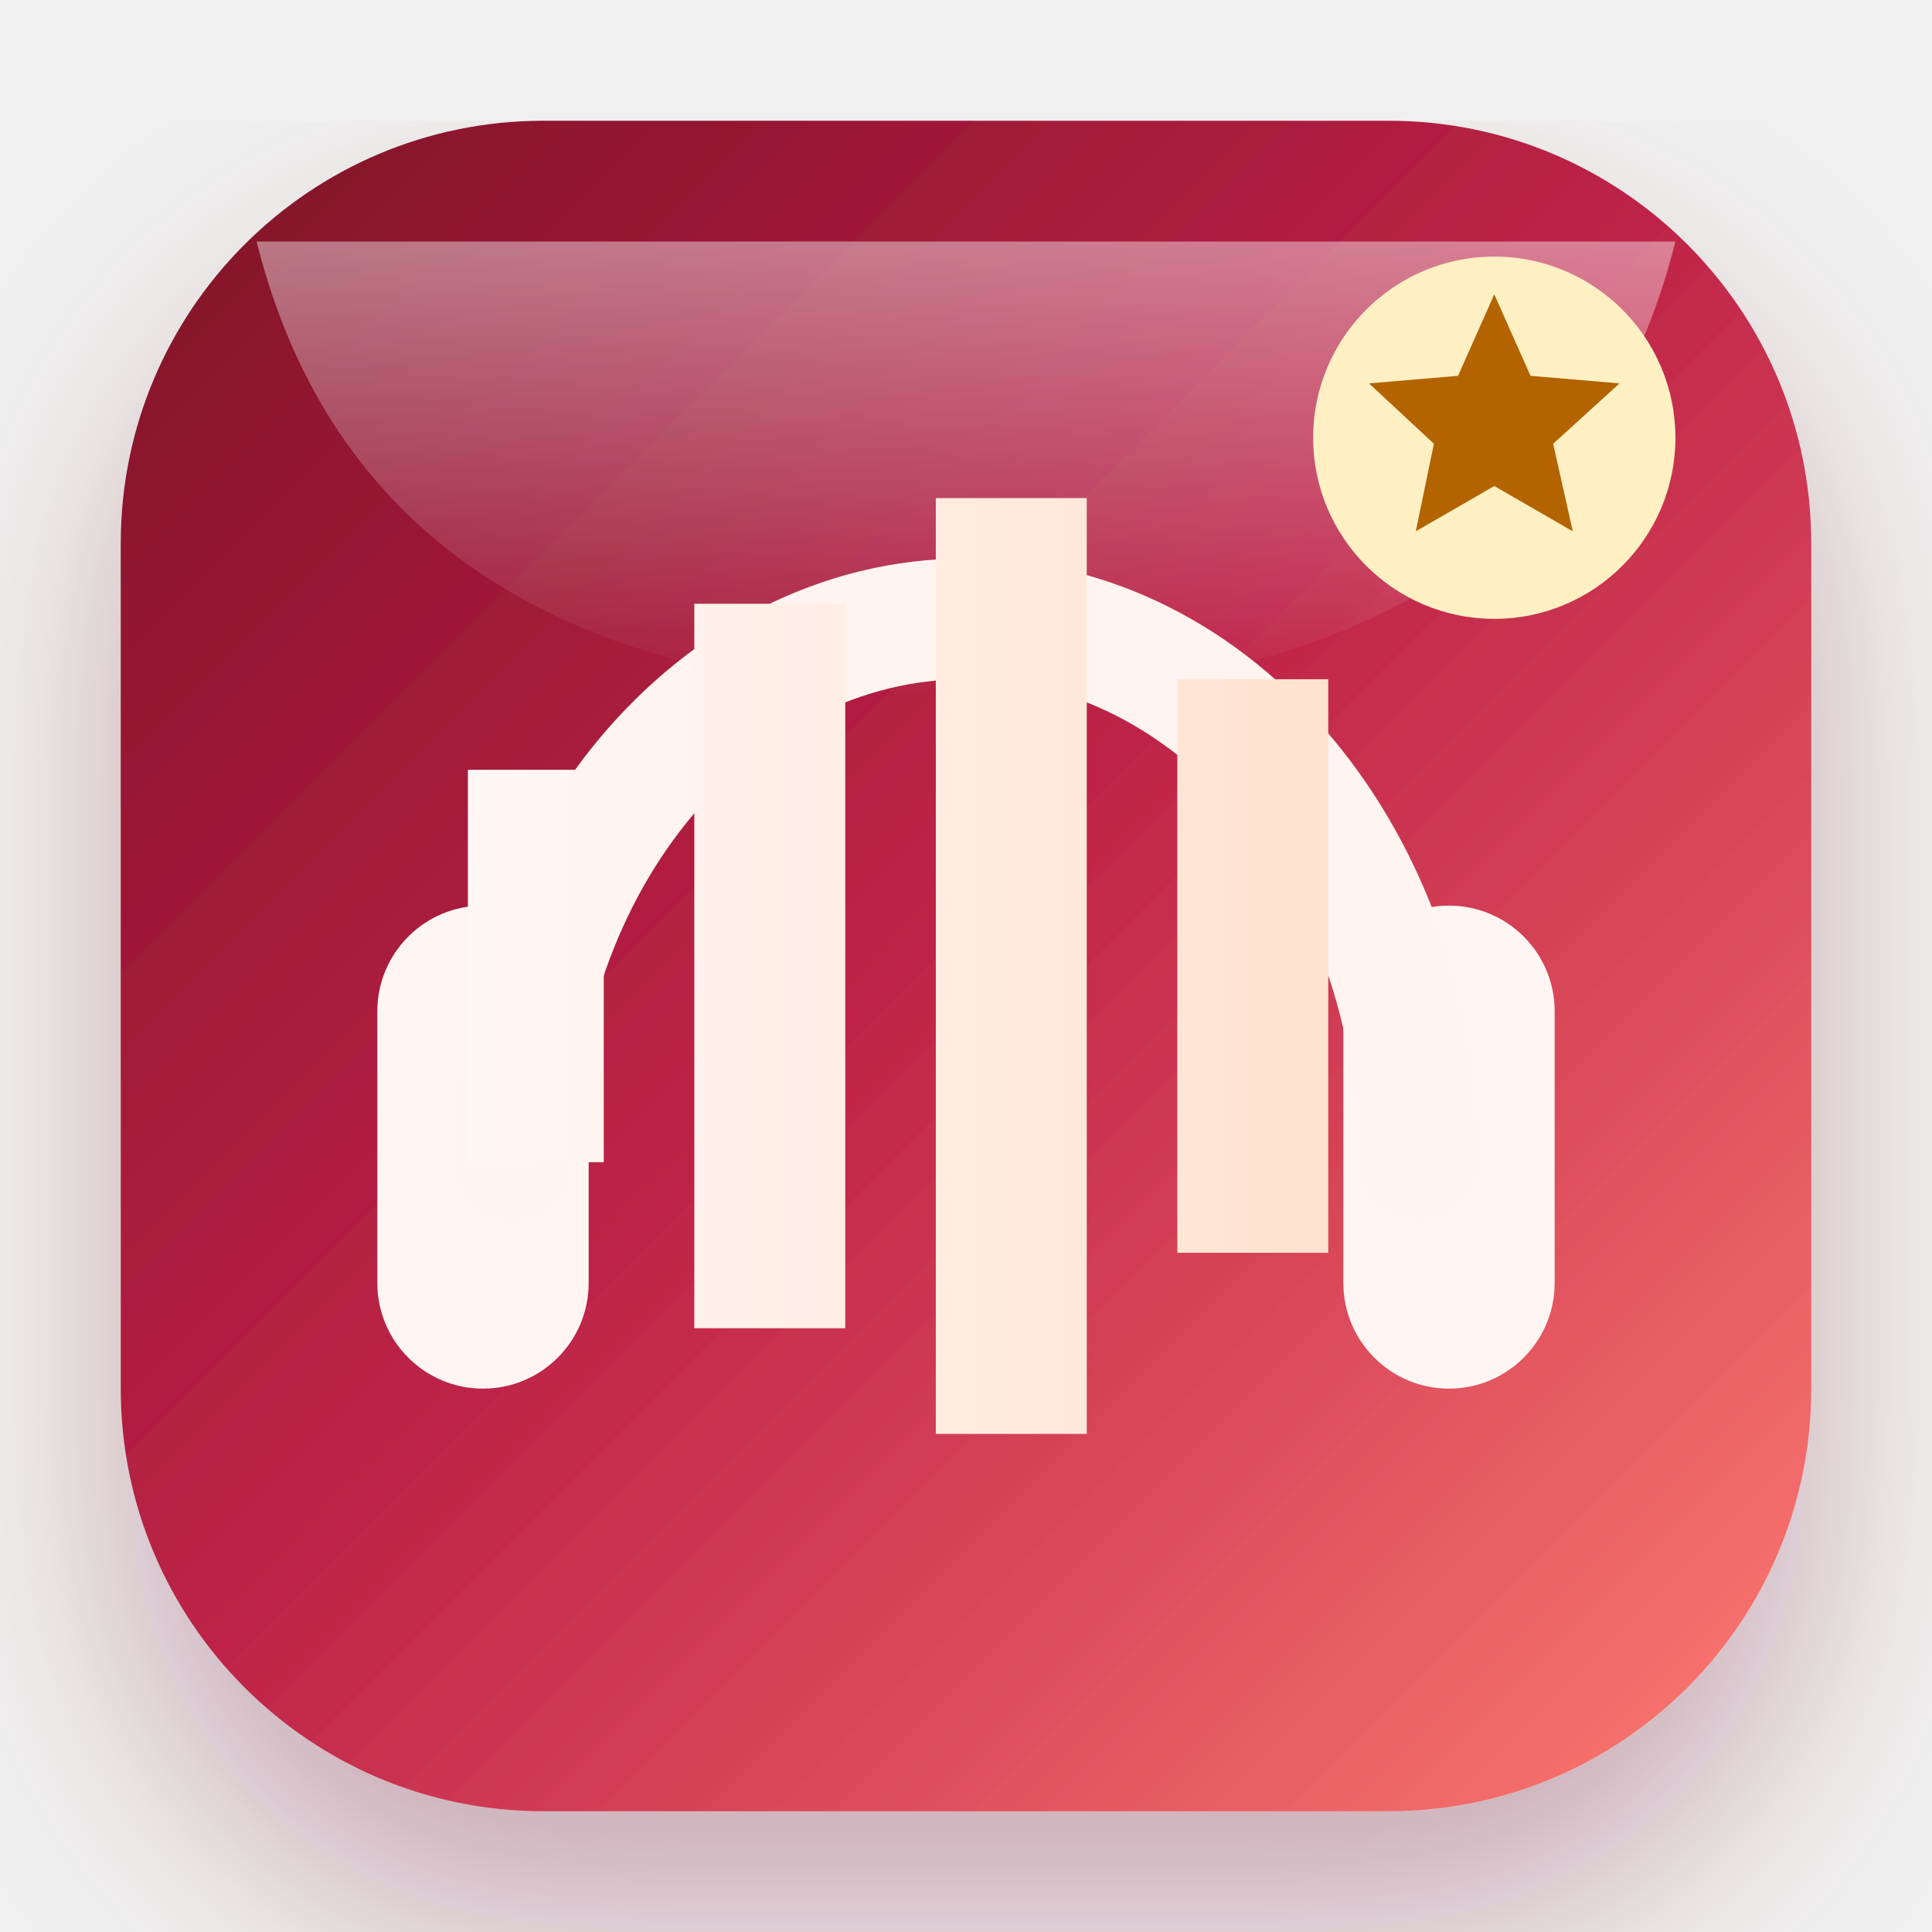
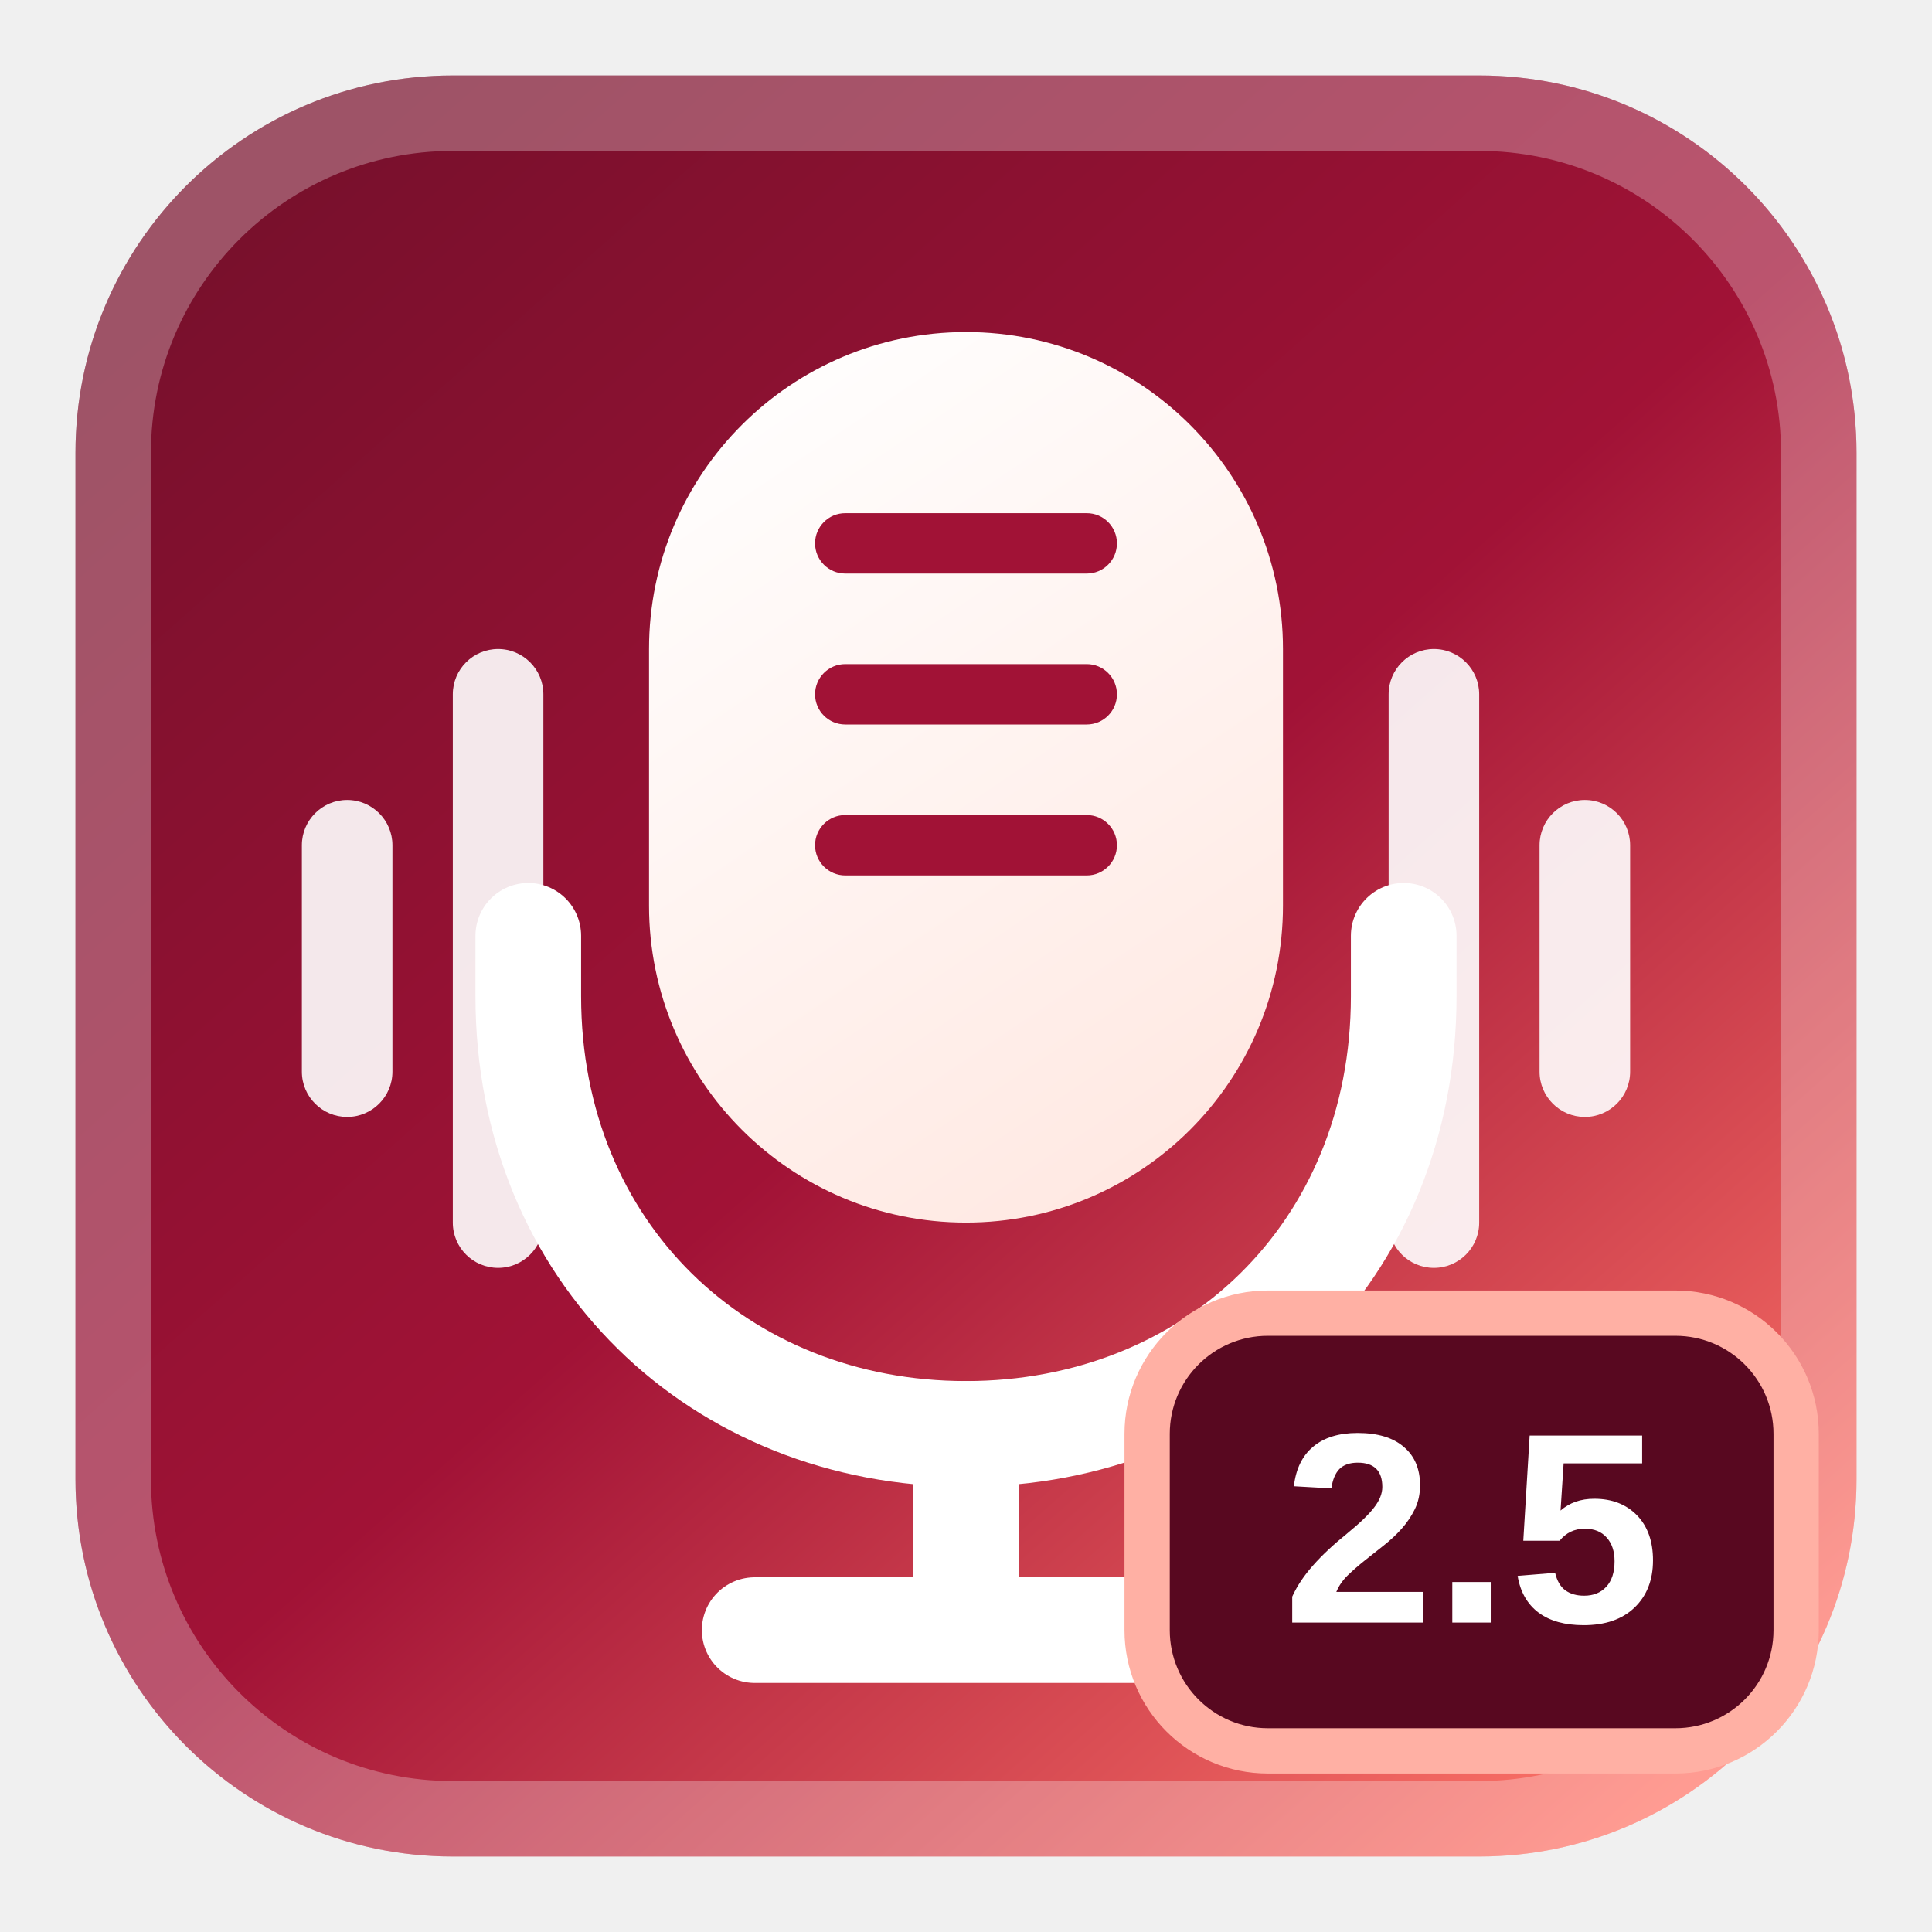
- <svg xmlns="http://www.w3.org/2000/svg" viewBox="0 0 128 128" role="img" aria-label="Index TTS2 Premium SECourses App">
+ <svg xmlns="http://www.w3.org/2000/svg" viewBox="0 0 128 128" role="img" aria-labelledby="title desc">
  <defs>
-     <linearGradient id="panel" x1="0" y1="0" x2="1" y2="1">
-       <stop offset="0%" stop-color="#7d0f26" />
-       <stop offset="48%" stop-color="#be2348" />
-       <stop offset="100%" stop-color="#ff7c72" />
+     <linearGradient id="accent" x1="18" y1="12" x2="112" y2="118" gradientUnits="userSpaceOnUse">
+       <stop offset="0" stop-color="#78102c" />
+       <stop offset="0.5" stop-color="#a11236" />
+       <stop offset="1" stop-color="#ff7568" />
    </linearGradient>
-     <linearGradient id="gloss" x1="0" y1="0" x2="0" y2="1">
-       <stop offset="0%" stop-color="#ffffff" stop-opacity=".42" />
-       <stop offset="100%" stop-color="#ffffff" stop-opacity="0" />
+     <linearGradient id="mic" x1="45" y1="24" x2="84" y2="82" gradientUnits="userSpaceOnUse">
+       <stop offset="0" stop-color="#fff" />
+       <stop offset="1" stop-color="#ffe6df" />
    </linearGradient>
-     <linearGradient id="wave" x1="0" y1="0" x2="1" y2="0">
-       <stop offset="0%" stop-color="#fff7f5" />
-       <stop offset="100%" stop-color="#ffe2cf" />
-     </linearGradient>
-     <filter id="shadow" x="-20%" y="-20%" width="140%" height="140%">
-       <feDropShadow dx="0" dy="8" stdDeviation="7" flood-color="#711127" flood-opacity=".28" />
-     </filter>
  </defs>
-   <rect x="8" y="8" width="112" height="112" rx="28" fill="url(#panel)" filter="url(#shadow)" />
-   <path d="M17 16h94c-5 20-21 30-47 30S22 36 17 16Z" fill="url(#gloss)" />
-   <rect x="25" y="60" width="14" height="32" rx="7" fill="#fff6f4" />
-   <rect x="89" y="60" width="14" height="32" rx="7" fill="#fff6f4" />
-   <path d="M34 77c0-20 13.4-36 30-36s30 16 30 36" fill="none" stroke="#fff4f0" stroke-linecap="round" stroke-width="8" />
-   <path d="M31 51h9v26h-9zM46 40h10v48H46zM62 33h10v62H62zM78 45h10v38H78z" fill="url(#wave)" />
-   <circle cx="99" cy="29" r="12" fill="#fff0c4" />
-   <path d="M99 19.5l2.4 5.4 5.9.5-4.4 4 1.3 5.8-5.2-3-5.2 3 1.2-5.8-4.3-4 5.9-.5z" fill="#b36300" />
+   <rect x="5" y="5" width="118" height="118" rx="25" fill="url(#accent)" />
+   <rect x="7.5" y="7.5" width="113" height="113" rx="22.5" fill="none" stroke="#fff" stroke-opacity="0.28" stroke-width="5" />
+   <g fill="#fff" opacity="0.9">
+     <rect x="20" y="53" width="6" height="21" rx="3" />
+     <rect x="30" y="43" width="6" height="41" rx="3" />
+     <rect x="92" y="43" width="6" height="41" rx="3" />
+     <rect x="102" y="53" width="6" height="21" rx="3" />
+   </g>
+   <rect x="43" y="22" width="42" height="59" rx="21" fill="url(#mic)" />
+   <g fill="#a11236">
+     <rect x="54" y="34" width="20" height="4" rx="2" />
+     <rect x="54" y="44" width="20" height="4" rx="2" />
+     <rect x="54" y="54" width="20" height="4" rx="2" />
+   </g>
+   <path d="M35 62v4c0 17 12.7 29 29 29s29-12 29-29v-4" fill="none" stroke="#fff" stroke-linecap="round" stroke-width="7" />
+   <path d="M64 95v13M50 108h28" fill="none" stroke="#fff" stroke-linecap="round" stroke-width="7" />
+   <rect x="76" y="87" width="43" height="29" rx="8" fill="#580820" stroke="#ffb0a4" stroke-width="3" />
+   <text x="97.5" y="107.5" fill="#fff" font-family="Arial, sans-serif" font-size="18" font-weight="700" text-anchor="middle">2.5</text>
</svg>
